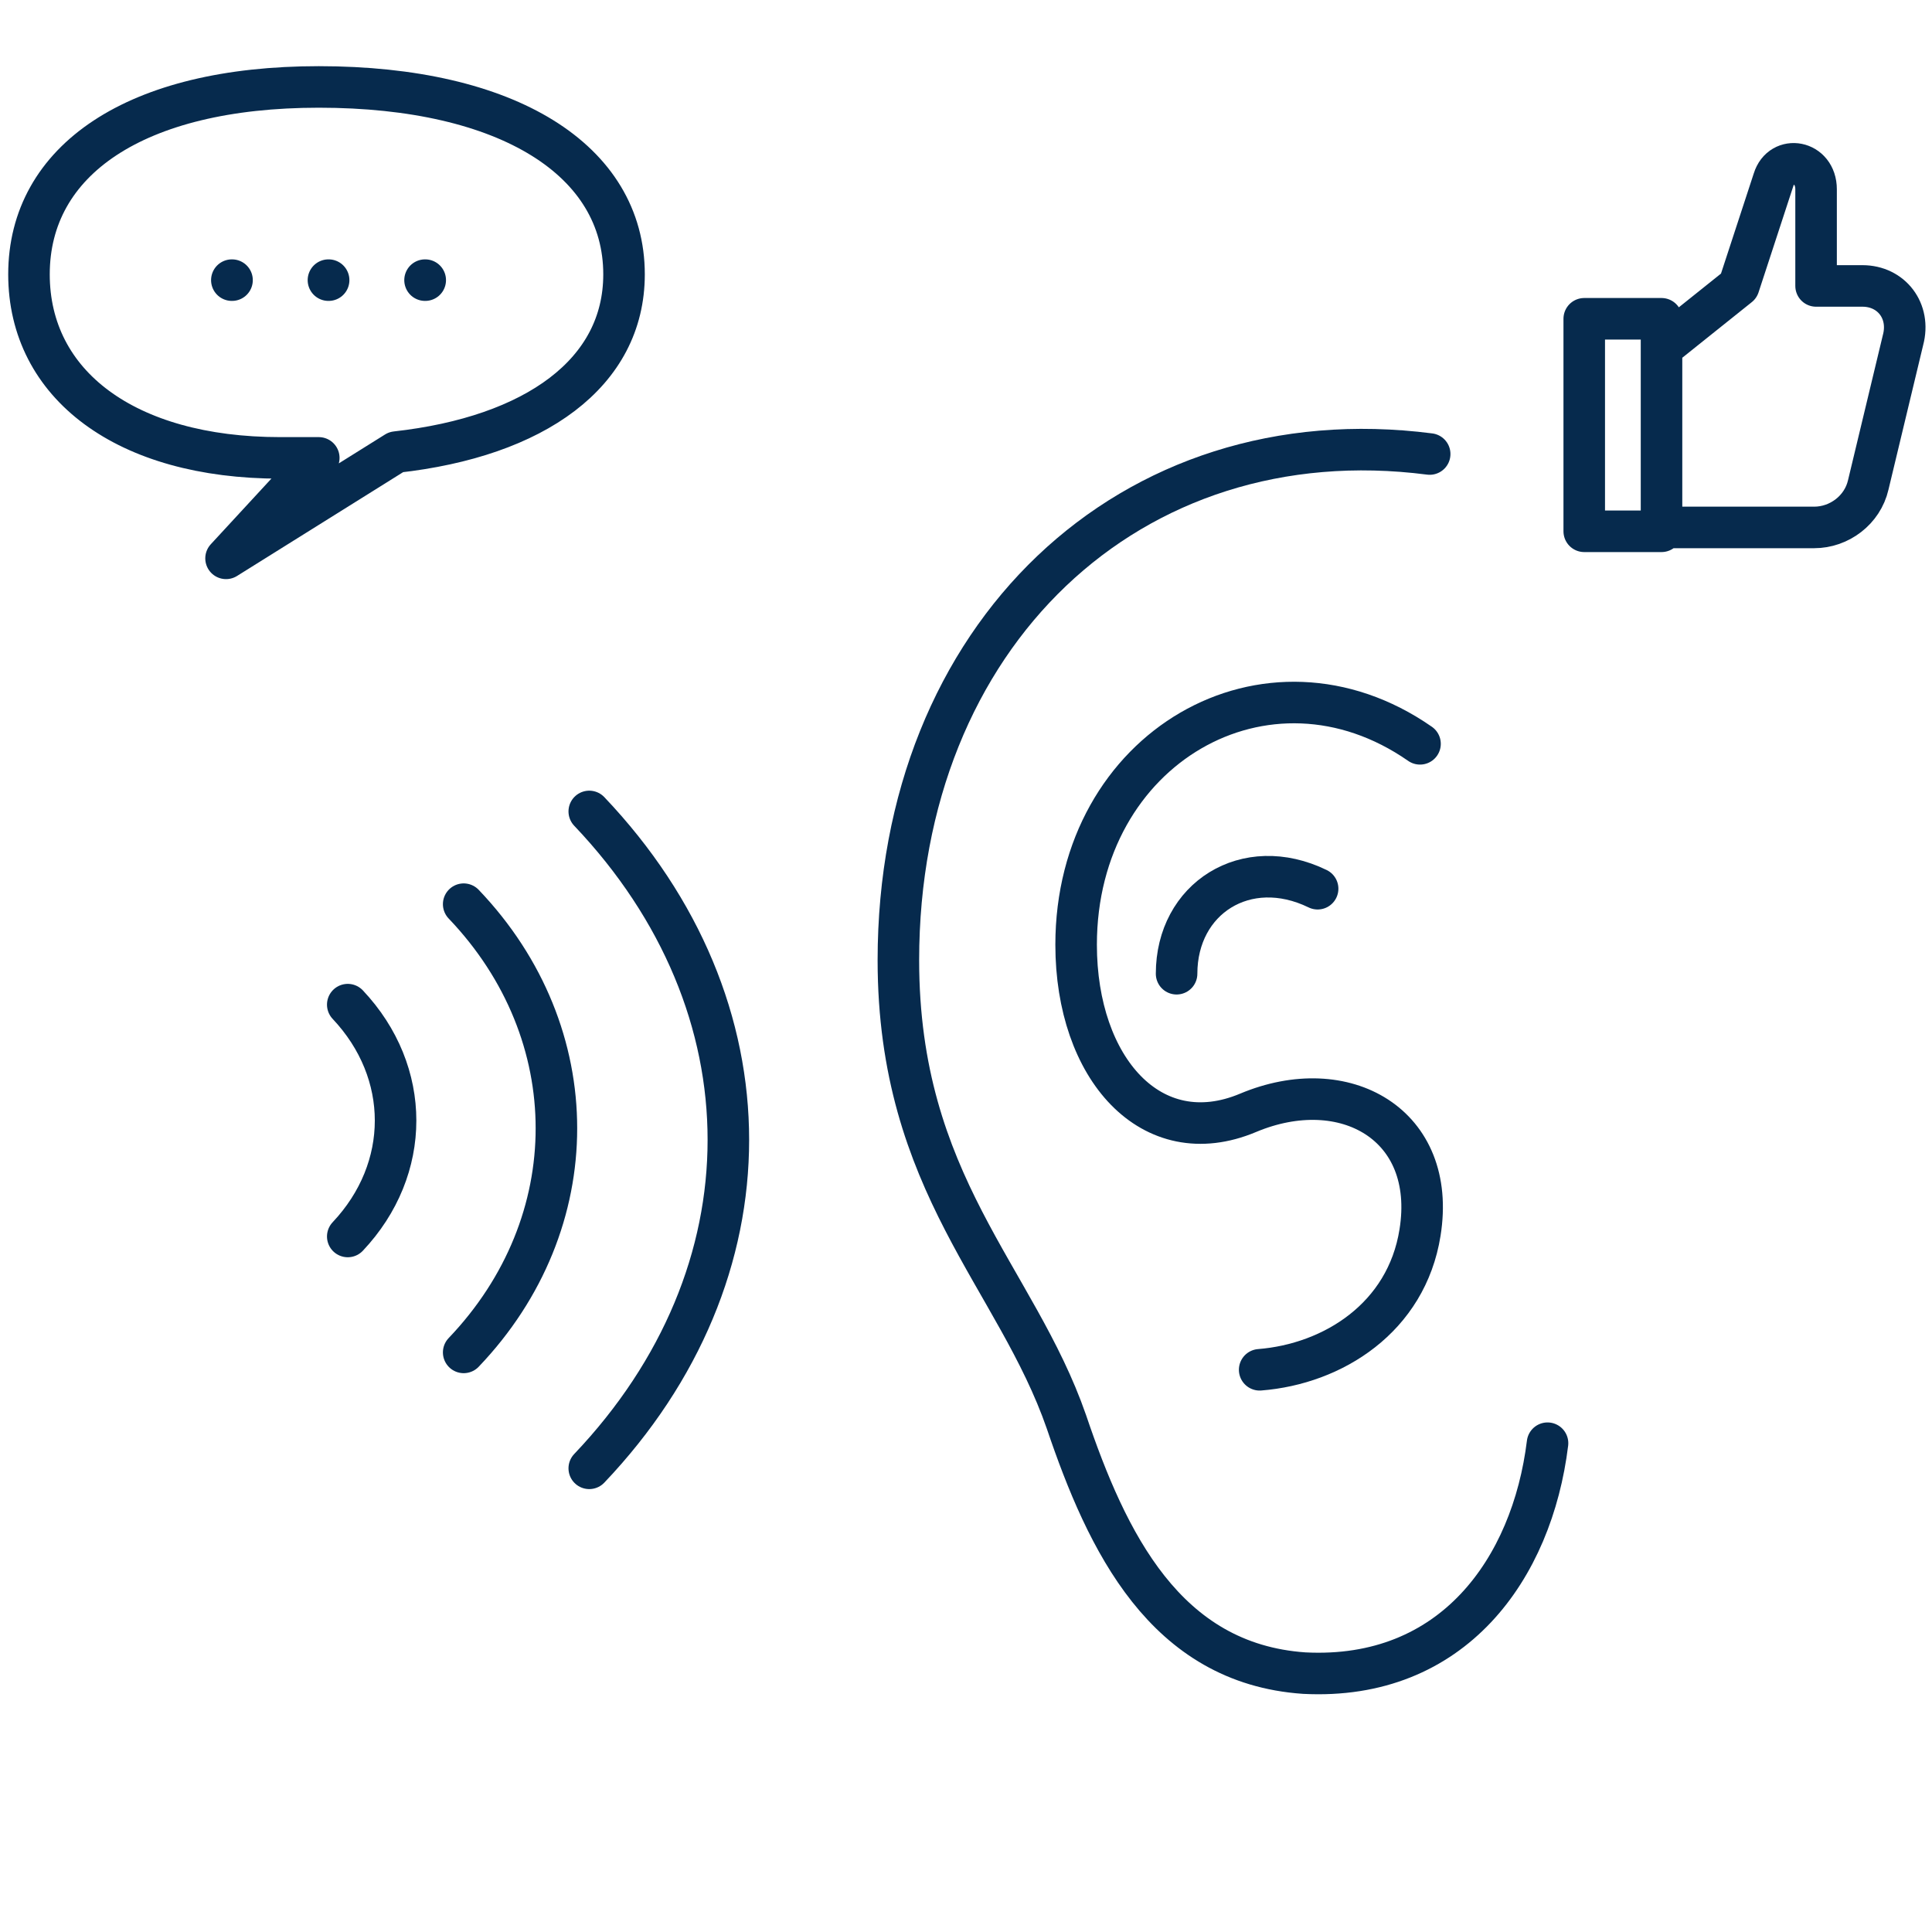
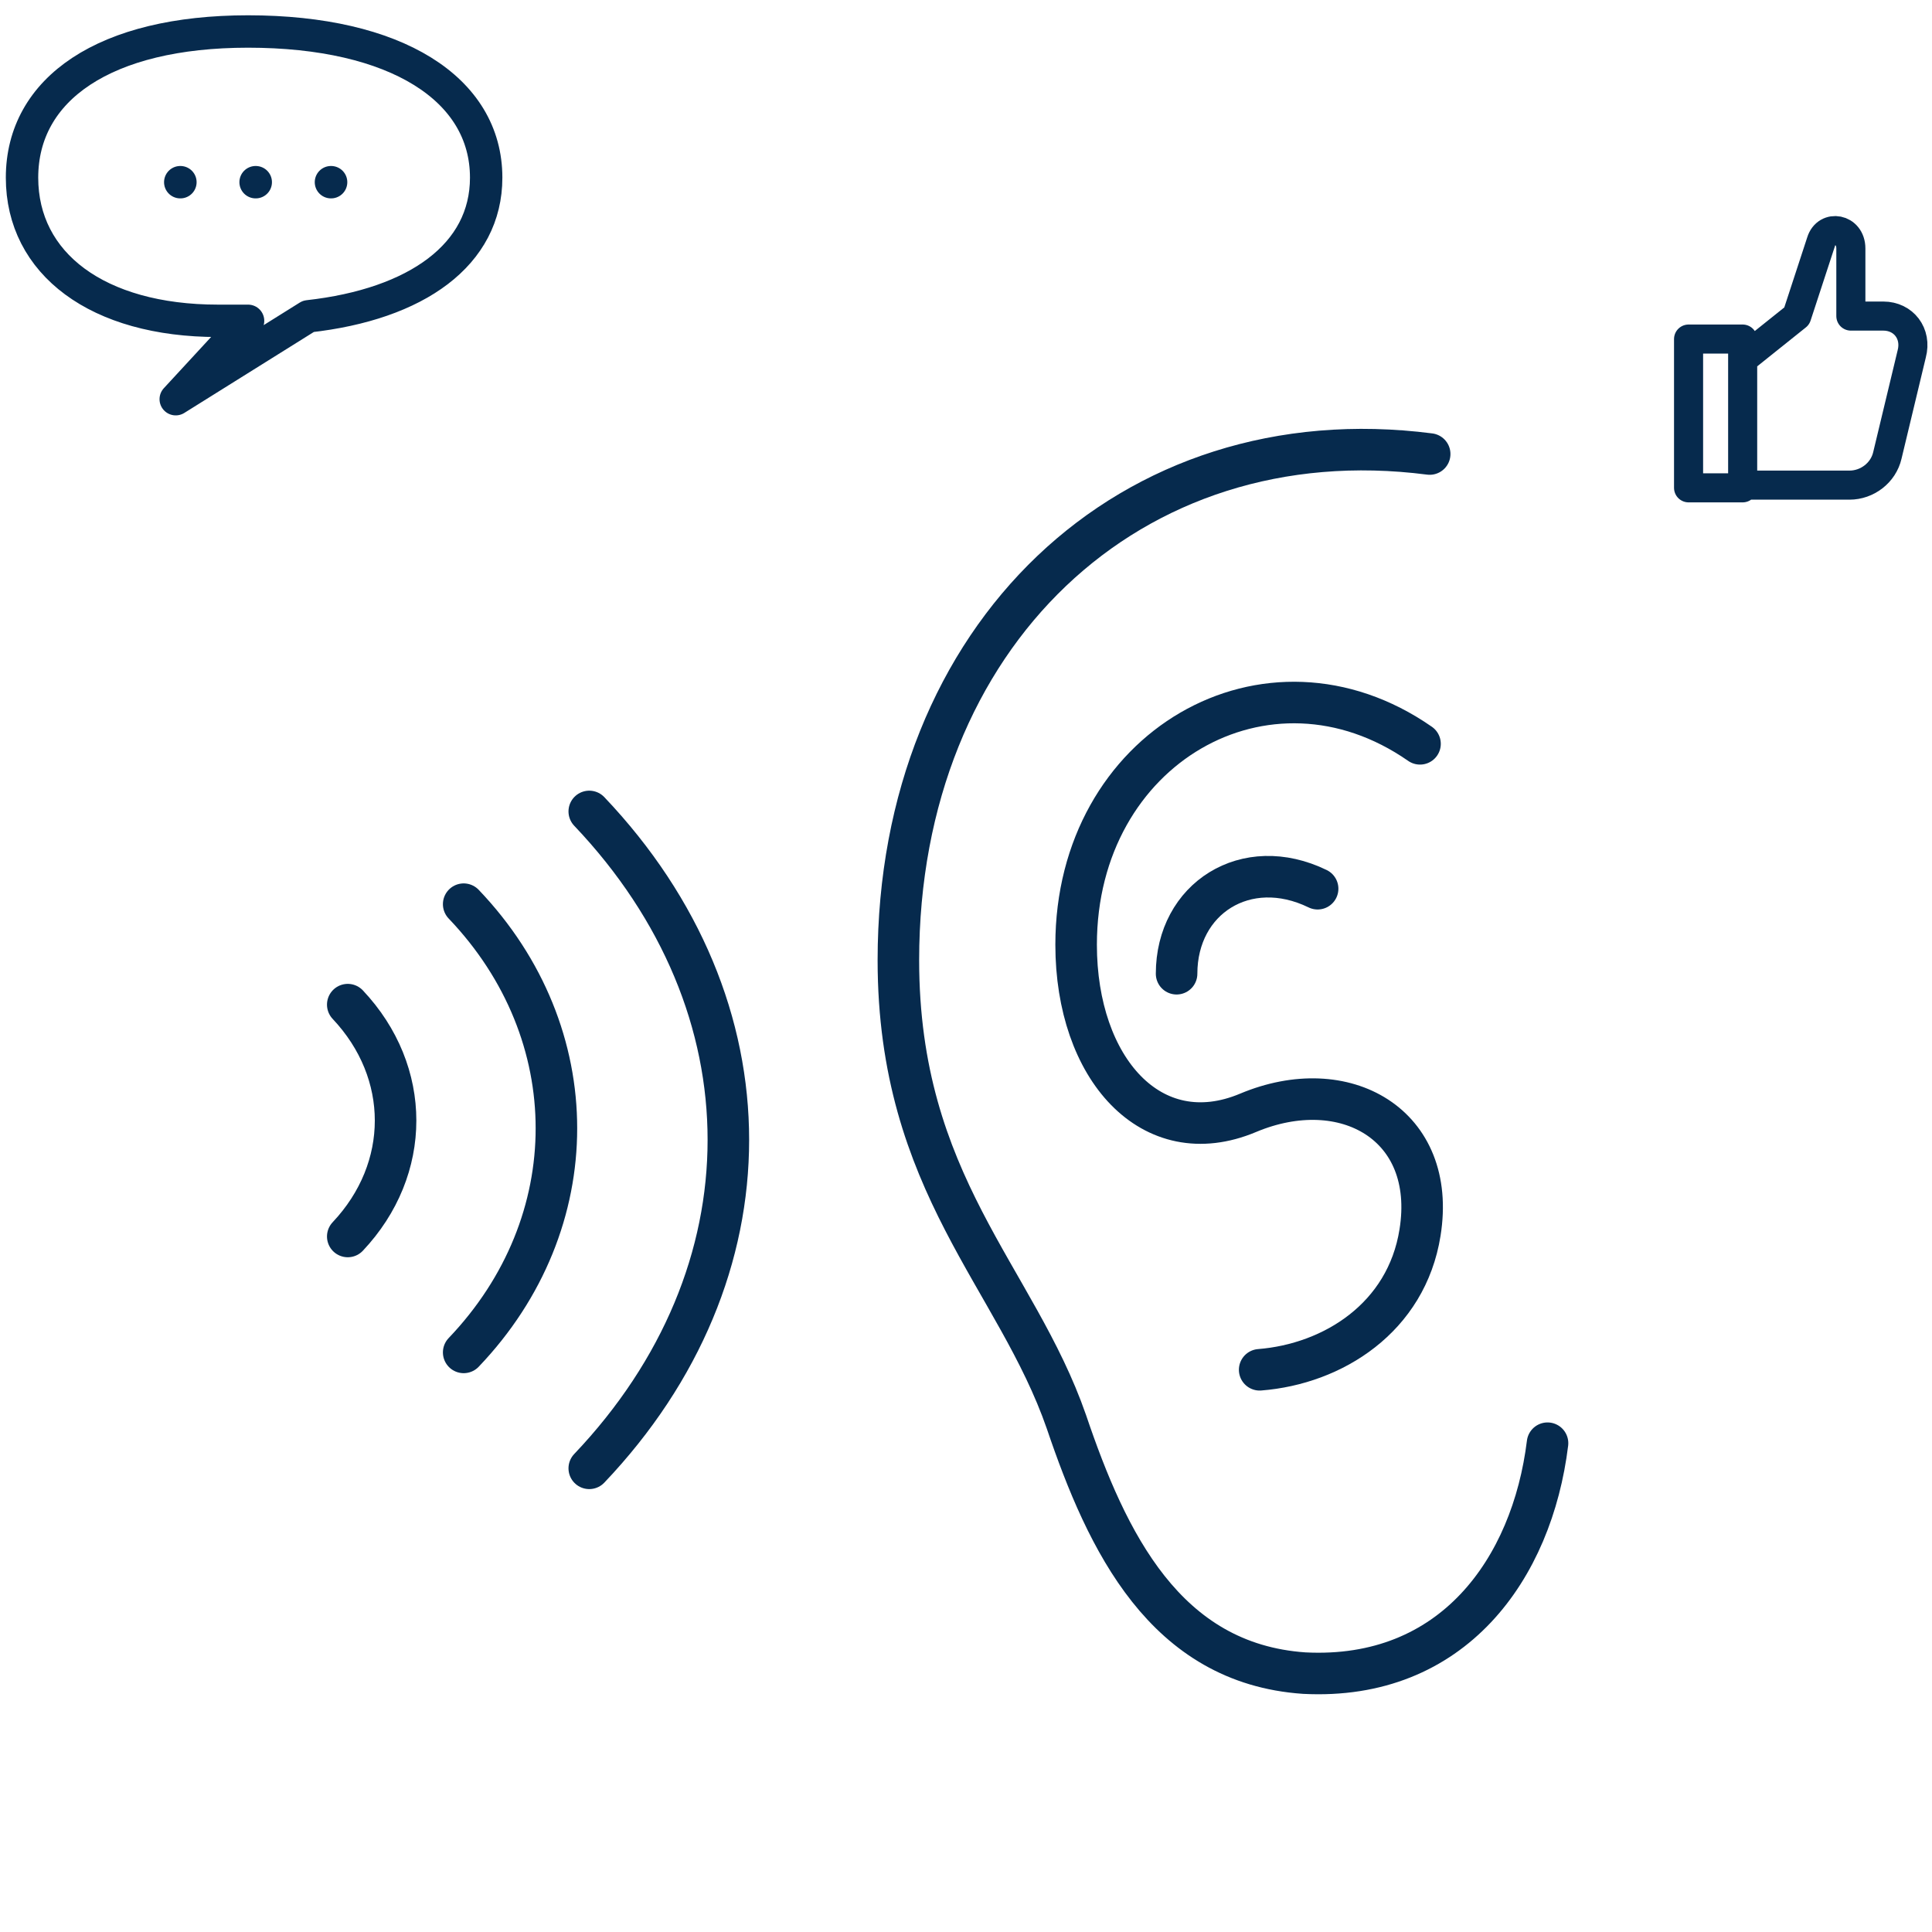
<svg xmlns="http://www.w3.org/2000/svg" width="100" height="100" viewBox="0 0 100 100" role="img" aria-label="Ein Ohr mit Sprechblase, Fragezeichen und Schallwellen als Symbol für Zuhören und Verstehen">
  <g fill="none" stroke="#062a4d" stroke-width="2.15" stroke-linecap="round" stroke-linejoin="round">
    <g transform="translate(12 -4)">
      <path d="M62 27.5c-15.5-2-27.5 9.4-27.5 26.2 0 11.6 6.1 16.4 8.7 23.9 2.1 6.2 5.1 12.5 12.3 13 7.7.4 11.8-5.4 12.6-11.9" />
      <path d="M61.5 42.5c-7.9-5.5-17.8.2-17.8 10.4 0 6.4 3.9 10.8 8.9 8.7 5-2.1 9.8.6 8.9 6.2-.7 4.4-4.5 6.8-8.3 7.1" />
      <path d="M56.2 50c-3.7-1.8-7.3.5-7.3 4.4" />
    </g>
-     <g transform="translate(-1.5 -4)">
+     <g transform="translate(-1.2 -5) scale(.78)">
      <path d="M18 8.5C8.5 8.5 3 12.3 3 18.2c0 5.7 5 9.5 13 9.5h2l-4.8 5.2 8.8-5.5c7.2-.8 11.8-4.1 11.8-9.2 0-5.9-6-9.7-15.8-9.7z" />
      <path d="M13.5 18.5h.01M18.5 18.5h.01M23.5 18.5h.01" />
    </g>
-     <path d="M82 16.5h4v11h-4zM86 18l4-3.2 1.8-5.5c.4-1.3 2.2-1 2.2.5v5h2.4c1.5 0 2.5 1.3 2.1 2.8l-1.8 7.5c-.3 1.3-1.5 2.2-2.8 2.2H86z" />
+     <path transform="translate(3 0) translate(90 20) scale(.7) translate(-90 -20)" d="M82 16.5h4v11h-4zM86 18l4-3.2 1.8-5.5c.4-1.3 2.2-1 2.2.5v5h2.4c1.5 0 2.5 1.3 2.1 2.8l-1.8 7.5c-.3 1.3-1.5 2.2-2.8 2.2H86z" />
    <path transform="translate(8 0)" d="M10 64c3.3-3.5 3.3-8.5 0-12M16 70c6.4-6.7 6.4-16.5 0-23.2M22.5 76c9.6-10.1 9.6-23.9 0-34" />
  </g>
</svg>
